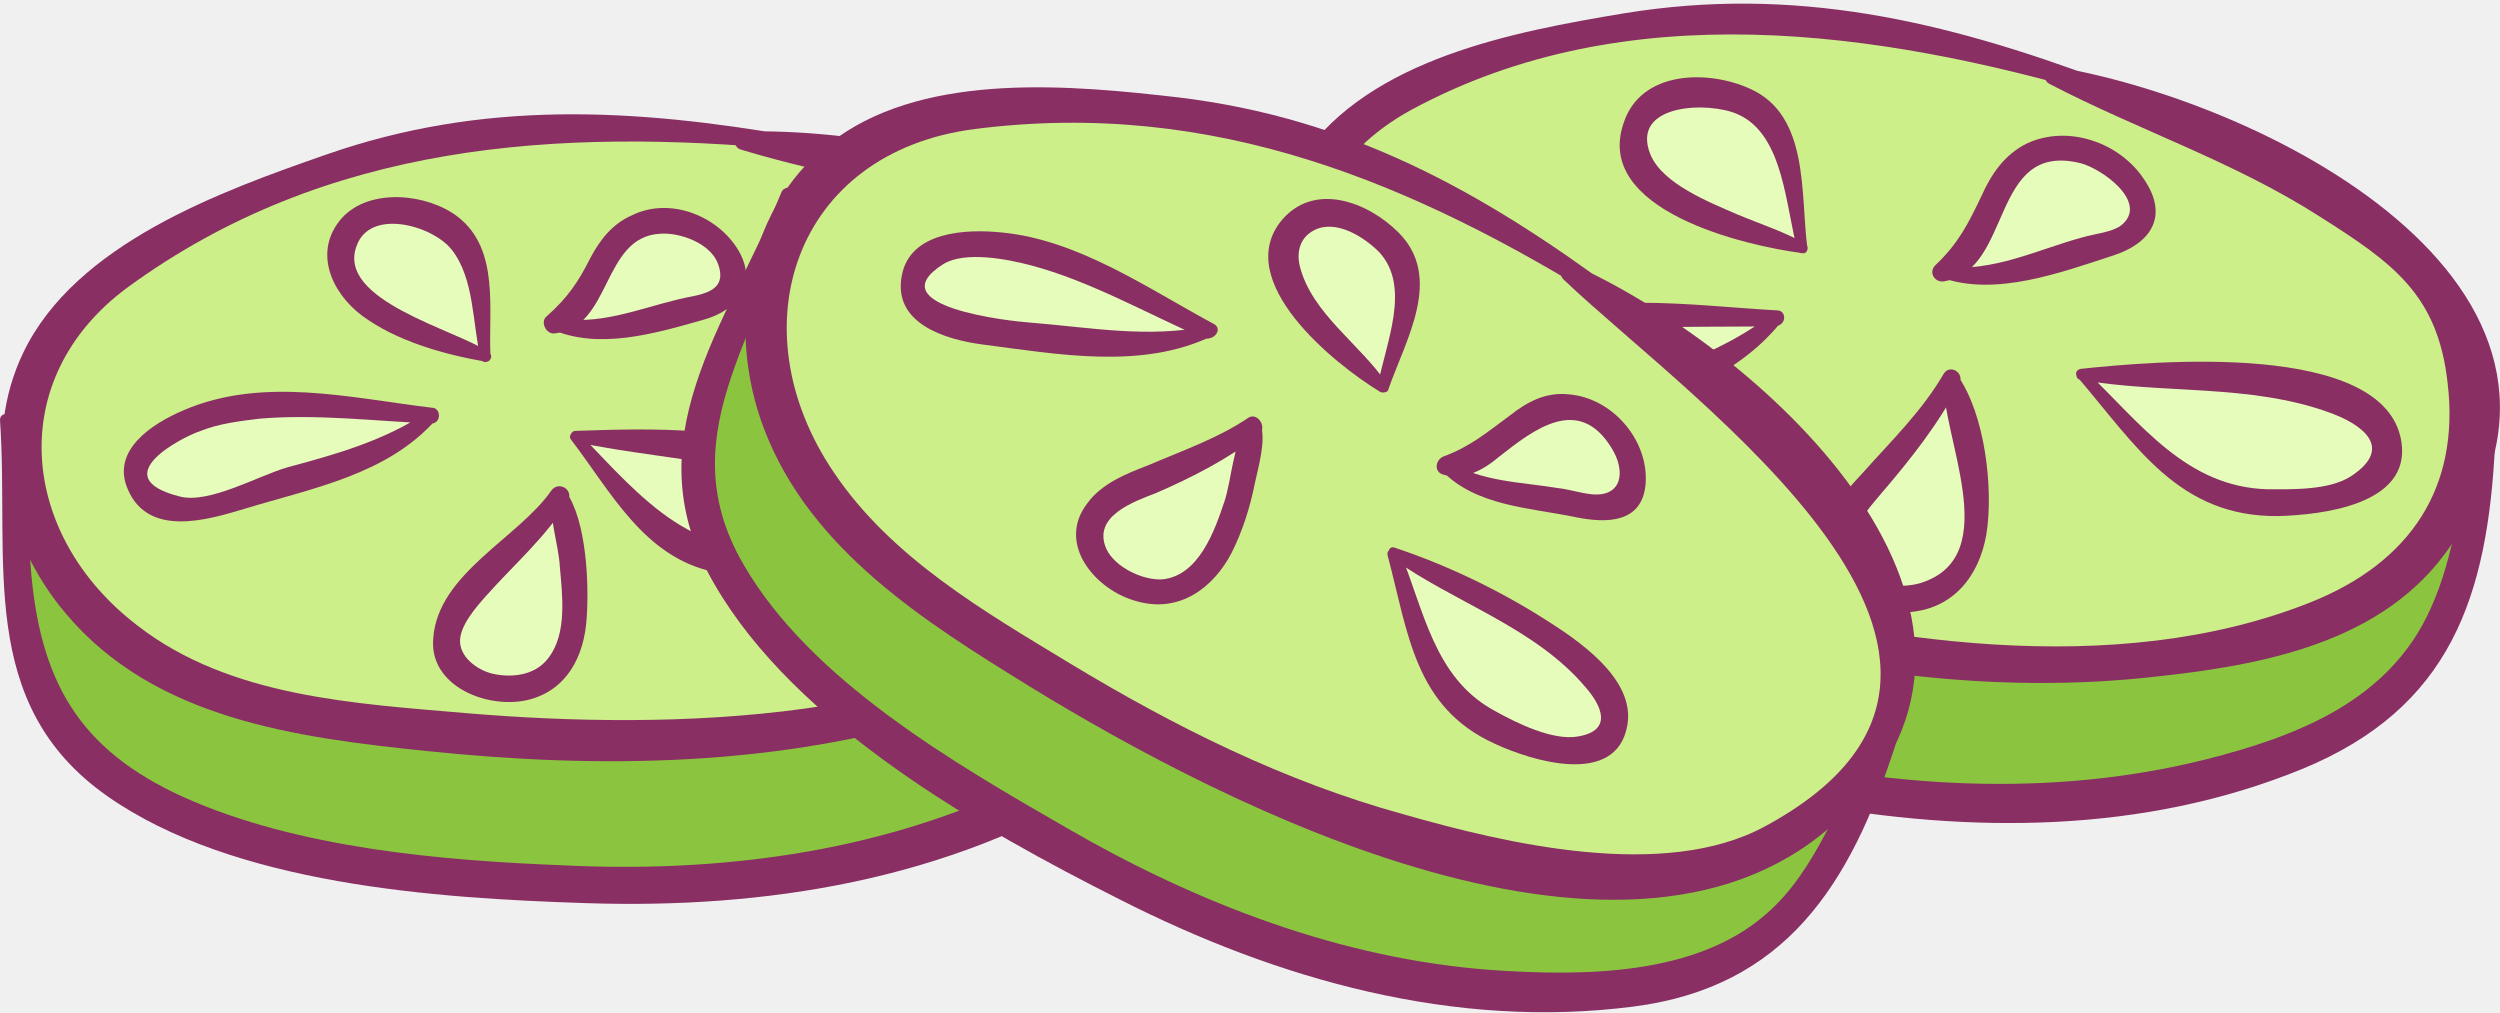
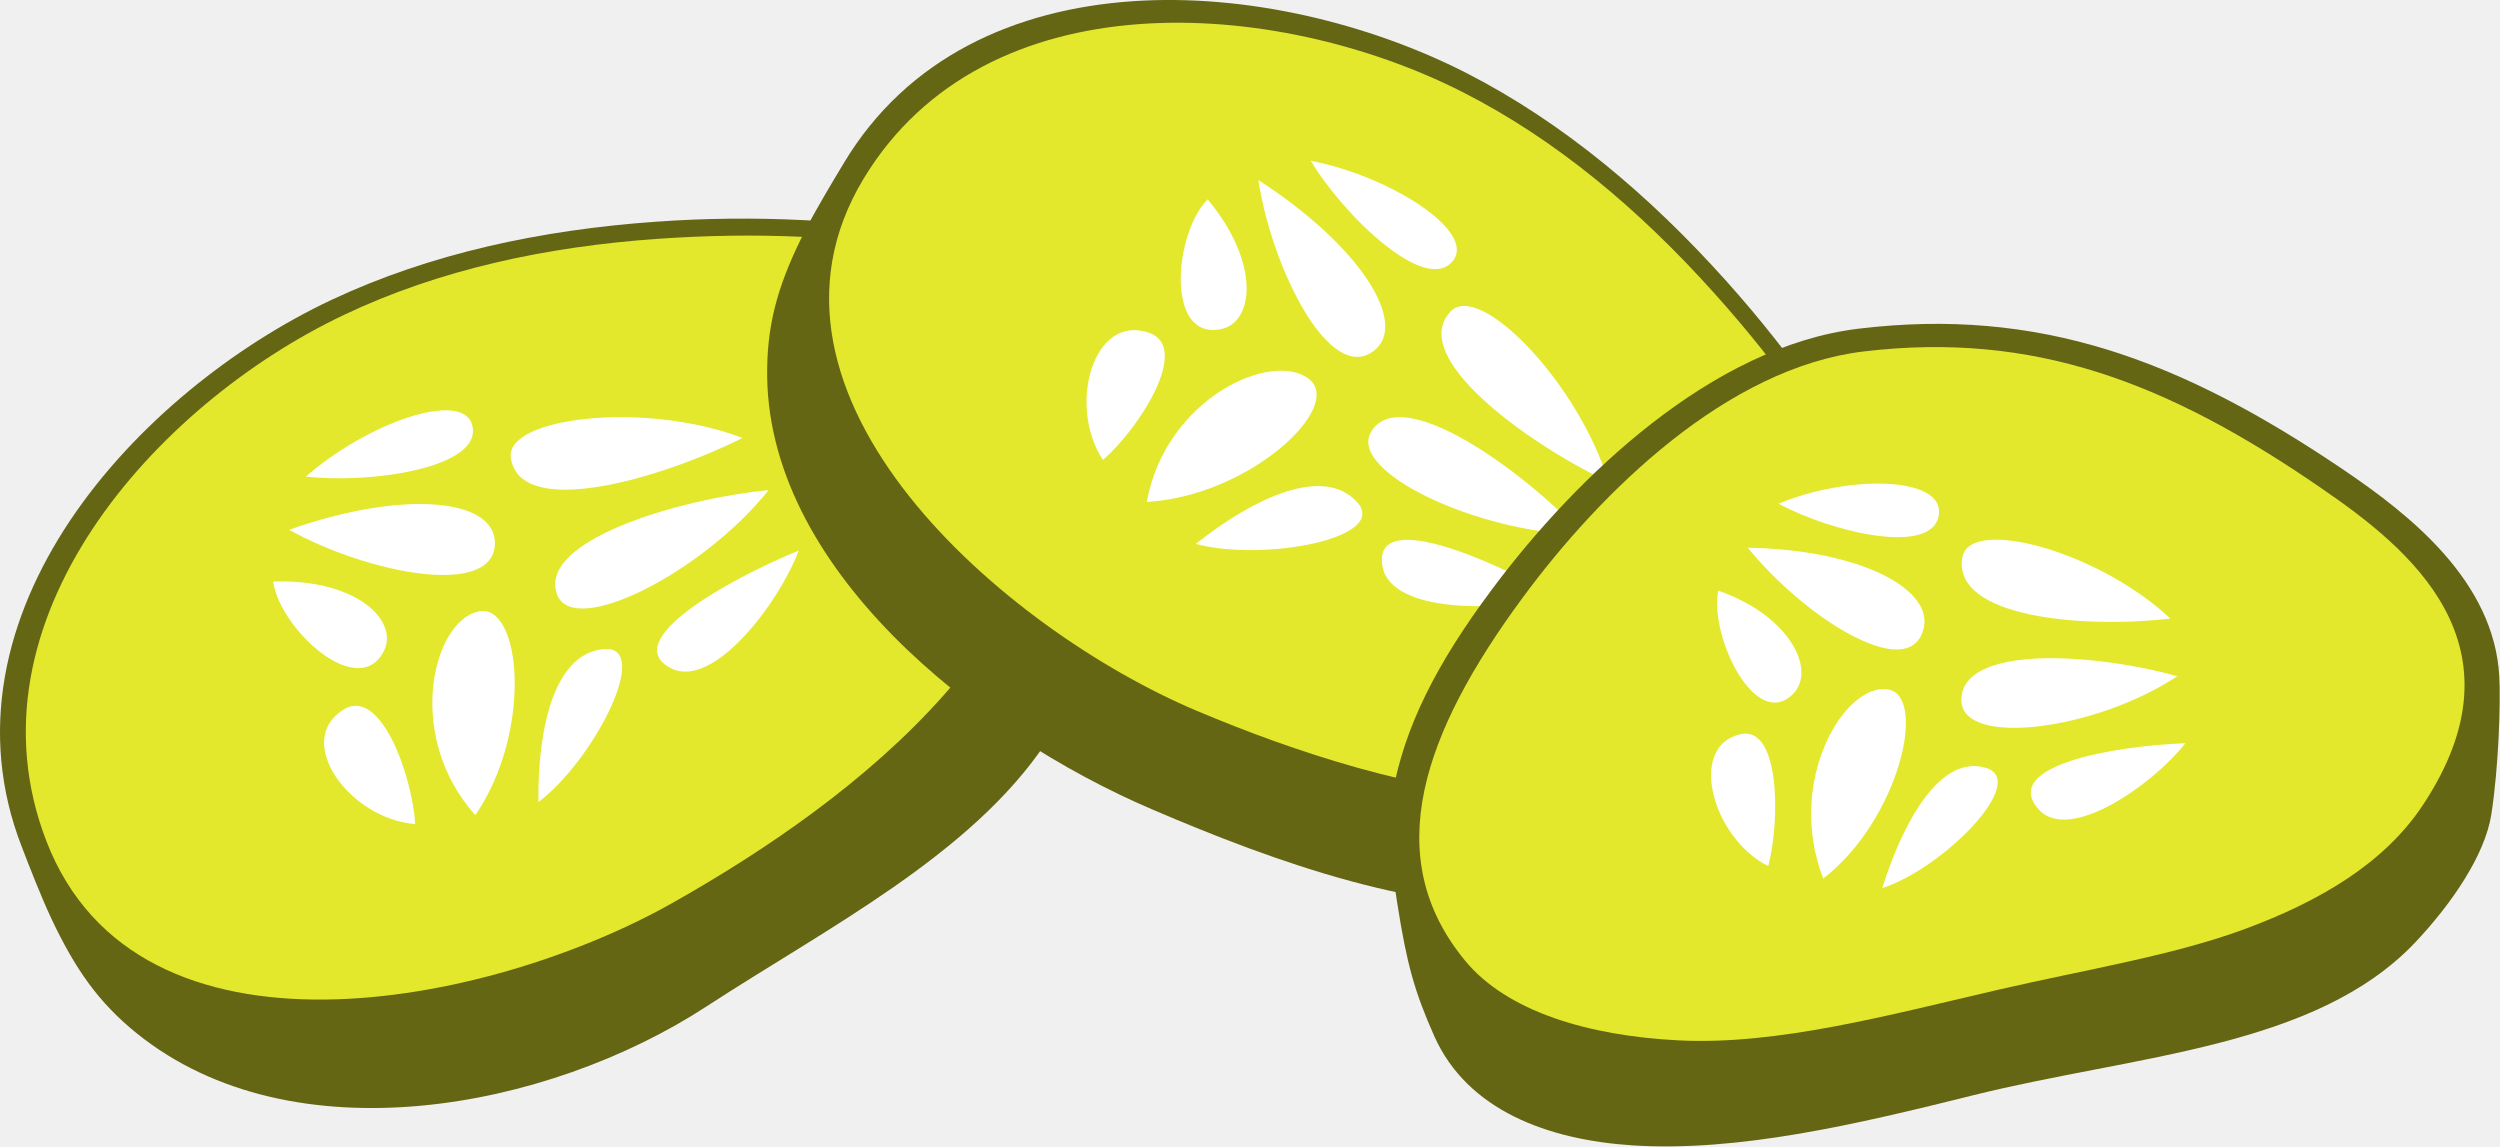
- <svg xmlns="http://www.w3.org/2000/svg" version="1.1" id="Layer_1" x="0px" y="0px" viewBox="0 0 205.4 83.2" style="enable-background:new 0 0 205.4 83.2;" xml:space="preserve">
+ <svg xmlns="http://www.w3.org/2000/svg" version="1.1" id="_x2018_ëîé_x5F_1" x="0px" y="0px" viewBox="0 0 1418.5 650.4" style="enable-background:new 0 0 1418.5 650.4;" xml:space="preserve">
  <style type="text/css">
- 	.st0{fill:#97DD24;}
- 	.st1{fill:#E05C46;}
- 	.st2{fill:#FAB239;}
- 	.st3{fill:#8BC53F;}
- 	.st4{fill:#CCEF89;}
- 	.st5{fill:#FECF83;}
- 	.st6{fill:#FE6600;}
- 	.st7{fill:#892F64;}
- 	.st8{fill:#FFFFFF;}
- 	.st9{fill:#E04B2C;}
- 	.st10{fill:#6E2F8C;}
- 	.st11{fill:#FDC400;}
- 	.st12{fill:#E5FCBB;}
- 	.st13{fill:#FFEFDC;}
- 	.st14{fill:#F48371;}
- 	.st15{fill:#FF9300;}
- 	.st16{fill:#FFAD4A;}
- 	.st17{fill:#F7D5EE;}
- 	.st18{fill:#AF6D9B;}
- 	.st19{fill:#E2AA59;}
+ 	.st0{fill-rule:evenodd;clip-rule:evenodd;fill:#DB8B2A;}
+ 	.st1{fill-rule:evenodd;clip-rule:evenodd;fill:#E3E82D;}
+ 	.st2{fill-rule:evenodd;clip-rule:evenodd;fill:#F3C6EF;}
+ 	.st3{fill-rule:evenodd;clip-rule:evenodd;fill:#FDE7FC;}
+ 	.st4{fill-rule:evenodd;clip-rule:evenodd;fill:#A55669;}
+ 	.st5{fill-rule:evenodd;clip-rule:evenodd;fill:#8E3A4F;}
+ 	.st6{fill-rule:evenodd;clip-rule:evenodd;fill:#57271B;}
+ 	.st7{fill-rule:evenodd;clip-rule:evenodd;fill:#7F3C22;}
+ 	.st8{fill-rule:evenodd;clip-rule:evenodd;fill:#FFD140;}
+ 	.st9{fill-rule:evenodd;clip-rule:evenodd;fill:#DB150C;}
+ 	.st10{fill-rule:evenodd;clip-rule:evenodd;fill:#EF442A;}
+ 	.st11{fill-rule:evenodd;clip-rule:evenodd;fill:#B02018;}
+ 	.st12{fill-rule:evenodd;clip-rule:evenodd;fill:#646614;}
+ 	.st13{fill-rule:evenodd;clip-rule:evenodd;fill:#FFFFFF;}
+ 	.st14{fill:#FFFFFF;}
</style>
  <g>
-     <g>
-       <g>
-         <g>
-           <g>
-             <path class="st3" d="M104.9,17.4c0.7,9.2-5.1,18.3,0.3,27c4.6,7.6,13.4,11,21.4,14c19.7,7.2,41.5,11.3,61.7,3.4       c4.5-1.8,9.2-4,11.6-8.5c2.8-5.1,3.4-11.3,4.1-17L104.9,17.4z" />
-           </g>
-         </g>
-         <g>
-           <g>
-             <g>
-               <path class="st7" d="M104.5,17.4c-1.6,13.3-6.5,24.7,5.6,34.3c10.2,8.1,25.7,11.9,38.1,14.3c13.7,2.5,27.9,2.5,40.9-2.8        c12.2-5,15.3-14.1,15.9-26.8c0-1.1-1.7-1.4-1.9-0.3c-1,4.7-1.4,9.5-3.4,13.9c-3.4,7.6-11,10.5-18.5,12.4        c-12.8,3.2-26.2,2.3-39-0.8c-10-2.5-21.9-5.5-30.1-12.1c-11.2-9-5-20.4-6.6-32.2C105.3,16.7,104.5,17,104.5,17.4L104.5,17.4z" />
-             </g>
-           </g>
-         </g>
-       </g>
-       <g>
-         <g>
-           <g>
-             <path class="st4" d="M172.7,7.2c-8.1-2.7-16.4-5.4-25-5.8C138.4,1,129,3,120.3,5.8c-6,1.9-11.7,5.2-13.9,11.4       c-2.6,7.3,0.1,15.3,5.3,20.7c5.4,5.6,13.1,8.2,20.4,10.4c8.3,2.5,16.7,4.6,25.3,5.6c9,1,18.2,0.7,27.1-1.3       c3.7-0.9,7.8-1.9,11.1-4.1c3-2.1,4.9-5.2,6.5-8.5c1.9-3.9,2.9-8.1,1.2-12.3c-1.7-4.1-5.3-7-8.8-9.4       c-7.8-5.4-16.6-9.2-25.6-12.1L172.7,7.2z" />
-           </g>
-         </g>
-         <g>
-           <g>
-             <g>
-               <path class="st7" d="M172.8,6.6c-13.1-4.9-25.4-7.8-39.4-5.5c-9,1.5-20.8,3.7-26.4,11.8c-5,7.2-3.6,16.8,1.5,23.7        c6.2,8.5,17,11.7,26.7,14.4c13.3,3.8,27,6.1,40.9,4.7c8.8-0.9,19-2.5,24.7-10.1C216.9,24.1,186.9,8.6,169,5.5        c-0.8-0.1-1.4,1-0.6,1.4c7.3,3.8,15.2,6.4,22.2,10.9c6,3.8,9.7,6.4,10.5,13.7c1,8.5-3,14.7-11.3,18        c-16.1,6.4-35.9,3.2-51.9-1.2c-7.1-2-14.7-3.9-20.9-8.1C105.7,32.6,102.7,16.2,116,9c17.6-9.5,38.3-6.5,56.5-1.2        C173.3,8,173.5,6.9,172.8,6.6L172.8,6.6z" />
-             </g>
-           </g>
-         </g>
-       </g>
-       <g>
-         <g>
-           <g>
-             <path class="st12" d="M146,26.1c-5.8-0.1-11.8-0.5-17.6,0.3c-2.9,0.4-11.9,3.7-8.4,8.3c2.3,3,8.6-0.1,11.3-1.1       C136.4,31.6,142.2,30.3,146,26.1L146,26.1z" />
-           </g>
-         </g>
-         <g>
-           <g>
-             <g>
-               <path class="st7" d="M146,25.5c-7.2-0.4-15.2-1.7-22.1,1.3c-2.9,1.2-6.9,3.8-5.4,7.5c1.8,4.5,7.5,2.6,10.8,1.3        c6.1-2.3,12.8-3.9,17-9.1c0.4-0.5-0.2-1-0.7-0.7c-4,3.1-8.6,4.5-13.3,6.2c-1.4,0.5-2.8,1.1-4.2,1.7c-2.8,1.1-3.1,1.6-5.2-0.9        c-2.2-1.3-2.3-2.3-0.2-3.1c0.8-0.5,1.7-0.9,2.6-1.3c1.6-0.6,3.2-0.9,5-1.1c5.2-0.6,10.4-0.4,15.6-0.5        C146.8,26.7,146.8,25.5,146,25.5L146,25.5z" />
-             </g>
-           </g>
-         </g>
-       </g>
-       <g>
-         <g>
-           <g>
-             <path class="st12" d="M160.3,31.1c-1.4,2.7-3.4,5-5.4,7.3c-1.5,1.8-4.2,4.1-4.3,6.7c-0.1,4,5.8,5,8.6,3.4       C164.6,45.5,161.5,35.6,160.3,31.1L160.3,31.1z" />
-           </g>
-         </g>
-         <g>
-           <g>
-             <g>
-               <path class="st7" d="M159.7,30.7c-1.8,3.1-4.3,5.5-6.7,8.2c-1.5,1.6-3.2,3.5-3.4,5.8c-0.4,3.9,3.7,5.8,7.1,5.6        c3.7-0.2,5.9-2.9,6.5-6.4c0.6-3.7-0.1-9.9-2.4-13.1c-0.3-0.5-1.1-0.3-1.1,0.3c-0.3,4.6,5.1,14.6-1.9,16.8        c-1.3,0.4-3.5,0.3-4.6-0.5c-2.8-2.1-0.2-5,1.4-6.9c2.4-2.8,4.7-5.7,6.4-9C161.4,30.6,160.2,29.9,159.7,30.7L159.7,30.7z" />
-             </g>
-           </g>
-         </g>
-       </g>
-       <g>
-         <g>
-           <g>
-             <path class="st12" d="M171,30.7c3.9,3.9,6.8,9.2,12.6,10.3c2.8,0.5,12.2,0.5,12.6-3.8C196.7,30.1,174.4,30.9,171,30.7L171,30.7       z" />
-           </g>
-         </g>
-         <g>
-           <g>
-             <g>
-               <path class="st7" d="M170.7,31c4.8,5.6,8.3,11.5,16.5,11.4c3.5-0.1,10.9-0.9,10.1-6.1c-1.3-8.4-20.6-6.6-26.3-6        c-0.4,0-0.6,0.8-0.1,0.9c6.7,1.2,13.9,0.3,20.5,2.7c2.5,0.9,5.4,2.8,1.8,5.2c-1.8,1.2-4.9,1.1-6.9,1.1        c-6.7-0.2-10.4-5.4-14.9-9.7C170.9,30,170.3,30.6,170.7,31L170.7,31z" />
-             </g>
-           </g>
-         </g>
-       </g>
-       <g>
-         <g>
-           <g>
-             <path class="st12" d="M148,20.4c-1-4.2-0.7-9.6-4-11.7c-1.6-1-7.5-2.6-9.4,1.3C131.5,16.3,145.9,19.6,148,20.4L148,20.4z" />
-           </g>
-         </g>
-         <g>
-           <g>
-             <g>
-               <path class="st7" d="M148.5,20.4c-0.6-4.4,0.2-10.9-4.7-13.1c-3.5-1.6-9-1.5-10.4,2.8c-2.5,7.2,10,10.1,14.7,10.7        c0.4,0.1,0.6-0.6,0.2-0.8c-1.8-1-3.7-1.6-5.6-2.4c-2.3-1-6.1-2.5-7.1-4.9c-1.7-4.2,4.8-4.4,7.2-3.3c3.8,1.7,3.9,7.7,4.9,11.2        C147.7,20.9,148.5,20.9,148.5,20.4L148.5,20.4z" />
-             </g>
-           </g>
-         </g>
-       </g>
-       <g>
-         <g>
-           <g>
-             <path class="st12" d="M159.6,22.3c3.5,1.1,7.4-0.8,10.8-1.6c3-0.7,7.7-1.3,4.9-5.4c-2-2.9-6.1-4.1-9.1-2.1       C163,15.3,163.3,20.8,159.6,22.3L159.6,22.3z" />
-           </g>
-         </g>
-         <g>
-           <g>
-             <g>
-               <path class="st7" d="M159.5,22.8c4.4,1.6,9.8-0.4,14.1-1.8c3.1-1,4.6-3.2,2.6-6.2c-2-3.1-6.3-4.6-9.7-3        c-1.8,0.9-2.9,2.5-3.7,4.3c-1.1,2.3-1.9,3.9-3.8,5.7c-0.6,0.6,0,1.5,0.8,1.3c5.6-1,3.7-11.5,11.1-9.7c1.7,0.4,5.7,3.2,3.4,5.1        c-0.8,0.6-2.2,0.7-3.2,1c-3.7,1-7.4,2.9-11.4,2.4C159.2,21.8,158.9,22.6,159.5,22.8L159.5,22.8z" />
-             </g>
-           </g>
-         </g>
-       </g>
-     </g>
-     <g>
-       <g>
-         <g>
-           <g>
-             <path class="st3" d="M0.5,34.5c2.4,8.8-1.7,18.2,4.8,25.8c6.3,7.5,17.1,9.2,26.2,10.7c19.7,3.2,41,2.7,58.4-8       c4.4-2.7,9-5.8,10.5-11c1.6-5.4,1.2-11.8,0.9-17.4L0.5,34.5z" />
-           </g>
-         </g>
-         <g>
-           <g>
-             <g>
-               <path class="st7" d="M0,34.5c0.8,11.6-2,23.3,8.8,30.9c10.4,7.3,27,8.4,39.3,8.8c14.8,0.5,29.8-1.9,42.6-9.8        c11.6-7.2,13.3-16.4,11.6-29.8c-0.2-1.2-1.9-1.3-2,0c-0.1,7.1,0.5,14.8-3.7,20.9c-2.9,4.2-8.8,7.2-13.5,9.3        c-11.4,5.3-24.2,6.9-36.7,6.3c-10.2-0.4-21.9-1.4-31.3-5.6C6.5,61.6,3.2,56,2.5,46.3c-0.3-4.3-0.2-7.9-1.6-12        C0.8,33.9,0,33.9,0,34.5L0,34.5z" />
-             </g>
-           </g>
-         </g>
-       </g>
-       <g>
-         <g>
-           <g>
-             <path class="st4" d="M65.1,11.8c-9.2-1.3-18.5-2.4-27.7-0.7c-8.2,1.5-15.9,4.9-23.3,8.7C6.8,23.5,1.4,28.6,1.6,37.3       c0.2,7.2,4.8,13.4,10.8,17c7,4.3,16,5,24,5.8c7.8,0.8,15.6,1,23.4,0.3c7.7-0.7,15.2-2.3,22.4-5.1c3.6-1.4,7.1-3,10.3-5.1       c3.8-2.5,5.6-5.6,6.9-9.9c1.3-4.1,2.2-8.4,0.3-12.4c-1.9-4-5.7-6.6-9.5-8.4c-9.1-4.3-19.3-6.7-29.2-7.9L65.1,11.8z" />
-           </g>
-         </g>
-         <g>
-           <g>
-             <g>
-               <path class="st7" d="M65.3,11.2c-13.3-2.3-25.6-3-38.5,1.5c-8.6,3-20.6,7.3-24.9,16.3c-3.4,7.1-1.5,15.5,3.5,21.4        c7.3,8.7,19,10.2,29.6,11.3c14.4,1.5,29.1,1.3,43.1-3.1c8.7-2.7,18.3-6.3,22.2-15.2c10.5-23.7-21.1-33-39.2-32.6        c-0.9,0-1,1.3-0.2,1.5c7.6,2.3,15.4,3.3,22.8,6.1c8.5,3.2,16.3,6.7,15.1,18.3c-0.5,4.6-3.4,9.2-7,12        c-14.1,10.8-36.7,11.3-53.4,9.9c-9.2-0.8-19.5-1.3-27.1-7.2c-9.7-7.4-11-20.3-0.8-27.8c16.3-11.9,35.3-13.1,54.6-11.3        C65.8,12.5,65.9,11.4,65.3,11.2L65.3,11.2z" />
-             </g>
-           </g>
-         </g>
-       </g>
-       <g>
-         <g>
-           <g>
-             <path class="st12" d="M35.5,34.1c-5.9-0.4-11.9-1.7-17.7-0.3c-2.5,0.6-8.9,3.2-5.7,6.8c2.2,2.5,6.7,0.4,9.2-0.4       C26.1,38.6,31.6,37.8,35.5,34.1L35.5,34.1z" />
-           </g>
-         </g>
-         <g>
-           <g>
-             <g>
-               <path class="st7" d="M35.5,33.5c-6.7-0.8-13.9-2.6-20.4,0.2c-2.6,1.1-6,3.3-4.6,6.5c1.7,4,6.6,2.5,9.6,1.6        c5.6-1.7,11.7-2.8,15.7-7.3c0.3-0.4-0.1-1-0.6-0.7c-3.6,2.4-7.5,3.5-11.6,4.6c-2.4,0.7-6.4,3-8.8,2.4c-6.4-1.6,0.4-5,1.7-5.4        c1.5-0.6,3.2-0.8,4.8-1c4.7-0.4,9.5,0.2,14.2,0.4C36.3,34.7,36.2,33.5,35.5,33.5L35.5,33.5z" />
-             </g>
-           </g>
-         </g>
-       </g>
-       <g>
-         <g>
-           <g>
-             <path class="st12" d="M46,40.6c-2.3,3.9-7.1,6.4-8.9,10.5c-1.6,3.5,1.9,5.6,5.1,5.4C49.6,56,46.9,45.2,46,40.6L46,40.6z" />
-           </g>
-         </g>
-         <g>
-           <g>
-             <g>
-               <path class="st7" d="M45.3,40.3c-2.7,3.9-9.3,6.8-9.7,12.1c-0.4,4,4.5,5.9,7.8,5.1c3.2-0.8,4.6-3.6,4.8-6.7        c0.2-2.8,0-8-1.7-10.4c-0.3-0.4-1-0.4-1.1,0.1c-0.4,1.8,0.5,4.2,0.6,6.1c0.2,2.3,0.6,5.4-0.9,7.4c-1,1.4-2.8,1.7-4.4,1.4        c-1.2-0.2-2.8-1.2-2.9-2.6c-0.1-1.3,1.3-2.9,2.1-3.8c2.3-2.6,5-4.9,6.8-7.9C47.1,40.2,45.9,39.5,45.3,40.3L45.3,40.3z" />
-             </g>
-           </g>
-         </g>
-       </g>
-       <g>
-         <g>
-           <g>
-             <path class="st12" d="M47.3,35.9c3.9,4.4,6.5,9.6,13,10.2c2.6,0.2,11.3-0.1,8.7-4.9c-1.7-3.2-7.6-3.8-10.7-4.2       C54.7,36.4,51,36.2,47.3,35.9L47.3,35.9z" />
-           </g>
-         </g>
-         <g>
-           <g>
-             <g>
-               <path class="st7" d="M46.9,36.1c3.3,4.3,6,9.7,11.8,10.9c3.1,0.7,8.1,0.6,10.6-1.6c2.8-2.4,0.5-5.9-2.1-7.4        c-5.6-3.1-13.8-2.8-19.9-2.6c-0.5,0-0.6,0.8-0.1,0.9c4.3,0.9,8.7,1.3,13.1,2.1c1.6,0.3,3.2,0.5,4.6,1.1c3,1.2,4.3,4.2,0.6,5.1        c-8.2,2-12.8-3.7-17.9-9C47.3,35.2,46.6,35.7,46.9,36.1L46.9,36.1z" />
-             </g>
-           </g>
-         </g>
-       </g>
-       <g>
-         <g>
-           <g>
-             <path class="st12" d="M39.9,29.3c-0.6-3.6,0.2-9-3.6-11c-2.6-1.4-7.4-1.7-8.2,2C26.9,25.6,36.5,27.9,39.9,29.3L39.9,29.3z" />
-           </g>
-         </g>
-         <g>
-           <g>
-             <g>
-               <path class="st7" d="M40.3,29.3c-0.2-3.8,0.8-8.8-2.7-11.5c-2.5-1.9-7.2-2.4-9.5,0.1c-2.4,2.7-0.9,6.1,1.6,8        c2.8,2.1,6.7,3.2,10.1,3.8c0.5,0.1,0.8-0.5,0.3-0.8c-2.6-1.8-12.5-4.2-10.8-8.7c1.1-3.1,6.2-1.7,7.8,0.3        c1.9,2.4,1.7,6.1,2.4,9C39.6,29.9,40.4,29.8,40.3,29.3L40.3,29.3z" />
-             </g>
-           </g>
-         </g>
-       </g>
-       <g>
-         <g>
-           <g>
-             <path class="st12" d="M45.4,26.6c3.5,1.4,7.8-0.5,11.3-1.1c2.9-0.6,5-2,2.6-5c-2.1-2.6-6.1-3.3-8.5-0.8       C48.7,21.8,48.4,25.6,45.4,26.6L45.4,26.6z" />
-           </g>
-         </g>
-         <g>
-           <g>
-             <g>
-               <path class="st7" d="M45.2,27c3.9,1.8,8.6,0.4,12.5-0.7c3-0.8,4.7-3.1,2.8-6c-1.8-2.7-5.6-4.1-8.6-2.6c-1.6,0.7-2.6,2-3.4,3.5        c-1,2-1.9,3.3-3.6,4.8c-0.5,0.4-0.1,1.4,0.6,1.4c4.8-0.4,3.9-8,8.8-8.2c1.6-0.1,4.1,0.8,4.7,2.5c0.9,2.5-1.8,2.5-3.3,2.9        c-3.3,0.8-6.6,2.2-10.1,1.5C45,26.1,44.6,26.8,45.2,27L45.2,27z" />
-             </g>
-           </g>
-         </g>
-       </g>
-     </g>
-     <g>
-       <g>
-         <g>
-           <g>
-             <path class="st3" d="M64.7,15.9C62.9,25,54.8,32.1,57.6,42c2.4,8.5,9.9,14.3,16.8,19.2c17,12.3,36.8,22.2,58.4,20.1       c4.8-0.5,9.9-1.4,13.5-5c4-4.2,6.3-9.9,8.6-15.2L64.7,15.9z" />
-           </g>
-         </g>
-         <g>
-           <g>
-             <g>
-               <path class="st7" d="M64.2,15.8c-4.5,11-12.4,20.4-5.5,32.2C65.4,59.6,80.5,68.1,92,73.9c13,6.6,27.5,10.7,42.2,8.8        c12.5-1.6,17.8-10,21.5-21.4c0.3-1.1-1.3-1.7-1.8-0.8c-2.6,4.8-4.6,11-8.8,14.6c-5.8,5.1-15.1,5.1-22.5,4.6        c-12.4-0.9-24.3-5.5-35-11.7c-9.2-5.3-21-12.1-26.5-21.6c-6.6-11.3,2.6-19.8,4-30.7C65.2,15.3,64.4,15.3,64.2,15.8L64.2,15.8z        " />
-             </g>
-           </g>
-         </g>
-       </g>
-       <g>
-         <g>
-           <g>
-             <path class="st4" d="M132.6,24.5c-7.1-4.8-14.3-9.7-22.5-12.4c-8.8-2.9-18.4-3.5-27.5-3.3c-6.3,0.2-12.7,1.9-16.5,7.2       c-4.5,6.3-4.1,14.7-0.5,21.3c3.7,6.9,10.4,11.5,16.8,15.6c7.3,4.7,14.8,9,22.9,12.3c8.4,3.4,17.3,5.6,26.4,6.1       c3.8,0.2,8.1,0.3,11.7-0.9c3.5-1.2,6.2-3.7,8.6-6.4c2.9-3.3,5-7,4.5-11.5c-0.6-4.4-3.2-8.1-5.9-11.5       c-6.1-7.3-13.5-13.4-21.3-18.6L132.6,24.5z" />
-           </g>
-         </g>
-         <g>
-           <g>
-             <g>
-               <path class="st7" d="M132.9,24c-11.2-8.3-22-14.3-36.1-16c-8.7-1-20.4-2.1-28,3.3c-7.6,5.4-9.2,15.7-6,24        c3.8,9.9,13.2,15.8,21.8,21.1c16.1,9.9,49.6,27.1,66.6,10.8c17.4-16.6-5.9-38.1-21.8-45.4c-0.7-0.3-1.6,0.6-0.9,1.2        C139,33,170,54.4,145,67.9c-8.3,4.5-21.3,1.4-29.7-1c-9.8-2.7-18.8-7.2-27.4-12.4c-7.1-4.3-14.7-8.7-19.4-15.7        C60.5,27,65.2,12.5,80.1,10.6c19.6-2.5,36,4.4,52.2,14.5C133,25.5,133.5,24.5,132.9,24L132.9,24z" />
-             </g>
-           </g>
-         </g>
-       </g>
-       <g>
-         <g>
-           <g>
-             <path class="st12" d="M99.4,27.1c-4.7-2.3-9.3-5-14.3-6.5c-2.5-0.8-11-1.6-9.9,3.4c0.7,3.3,7,3.2,9.5,3.4       C89.6,27.9,94.7,29,99.4,27.1L99.4,27.1z" />
-           </g>
-         </g>
-         <g>
-           <g>
-             <g>
-               <path class="st7" d="M99.7,26.6c-5.4-2.9-11.1-6.9-17.4-7.5c-2.9-0.3-7.5-0.1-8.2,3.5c-0.8,4,3.6,5.3,6.6,5.7        c6.2,0.8,13.1,2.1,18.9-0.7c0.5-0.2,0.1-0.9-0.4-0.8c-4.9,1-9.6,0.1-14.6-0.3c-1.5-0.1-12.6-1.3-7.1-4.8        c1.8-1.1,5.3-0.4,7.2,0.1c4.9,1.3,9.6,4,14.2,6C99.8,28,100.5,27,99.7,26.6L99.7,26.6z" />
-             </g>
-           </g>
-         </g>
-       </g>
-       <g>
-         <g>
-           <g>
-             <path class="st12" d="M102.9,35c-2.1,1.7-4.7,2.7-7.1,3.8c-1.9,0.8-5,1.7-6,3.7c-1.6,3.2,2.8,6.2,5.6,6       C100.9,48.2,102.2,39,102.9,35L102.9,35z" />
-           </g>
-         </g>
-         <g>
-           <g>
-             <g>
-               <path class="st7" d="M102.6,34.3c-2.5,1.7-5.4,2.7-8.2,3.9c-1.8,0.7-3.9,1.5-5.1,3.2c-2.5,3.3,0.7,7.1,4.1,8        c3.5,1,6.3-1.1,7.8-4c0.9-1.8,1.5-3.7,1.9-5.7c0.3-1.4,0.9-3.4,0.5-4.8c-0.2-0.5-0.8-0.5-1.1-0.1c-1.2,1.6-1.3,4.6-1.9,6.4        c-0.8,2.4-2.1,6.1-5.1,6.4c-1.6,0.1-3.9-1-4.6-2.5c-1.2-2.7,2.3-3.9,4.1-4.6c3-1.3,5.9-2.8,8.5-4.8        C104.1,35,103.3,33.9,102.6,34.3L102.6,34.3z" />
-             </g>
-           </g>
-         </g>
-       </g>
-       <g>
-         <g>
-           <g>
-             <path class="st12" d="M114.4,45.5c1.6,4.6,1.9,10,6.2,13.1c2.1,1.5,9.7,5.1,11.6,1.8C135.4,54.9,117.2,46.9,114.4,45.5       L114.4,45.5z" />
-           </g>
-         </g>
-         <g>
-           <g>
-             <g>
-               <path class="st7" d="M114,45.6c1.7,6.4,2.2,12.5,8.8,15.5c3,1.4,10,3.6,10.9-1.5c0.7-3.9-4.2-7.1-6.9-8.8        c-3.8-2.4-8-4.4-12.2-5.8c-0.5-0.2-0.7,0.5-0.3,0.8c5.1,3.7,11.8,5.7,16,10.7c1.3,1.5,2.2,3.5-0.6,4c-2.1,0.4-5.1-1.1-6.9-2.1        c-5-2.7-5.8-8.3-7.8-13.1C114.6,44.9,113.9,45.1,114,45.6L114,45.6z" />
-             </g>
-           </g>
-         </g>
-       </g>
-       <g>
-         <g>
-           <g>
-             <path class="st12" d="M113.7,31.8c0.9-3.8,3.1-8,1.3-10.9c-0.9-1.4-5.1-5-8.1-2.6C102,22.2,112.3,30.4,113.7,31.8L113.7,31.8z" />
-           </g>
-         </g>
-         <g>
-           <g>
-             <g>
-               <path class="st7" d="M114.1,31.9c1.4-4,4.5-9.1,0.8-12.8c-2.5-2.5-6.9-4.2-9.6-1c-4.1,5,4.3,11.8,8.1,14.1        c0.4,0.2,0.8-0.2,0.6-0.6c-2.2-3.3-6.2-5.8-7.2-9.7c-0.3-1.2,0-2.4,1.2-3c1.8-0.9,4.1,0.6,5.3,1.8c2.7,2.9,0.5,7.6-0.1,11        C113.2,32.2,114,32.5,114.1,31.9L114.1,31.9z" />
-             </g>
-           </g>
-         </g>
-       </g>
-       <g>
-         <g>
-           <g>
-             <path class="st12" d="M118.7,38.3c2.4,2.3,6.3,2.2,9.3,2.8c2.7,0.6,6.7,1.9,6-2.5c-0.5-3.1-3.3-5.7-6.5-5.2       C124.2,34,122.3,38.5,118.7,38.3L118.7,38.3z" />
-           </g>
-         </g>
-         <g>
-           <g>
-             <g>
-               <path class="st7" d="M118.4,38.6c2.8,3,7.3,3.1,11.1,3.9c2.5,0.5,5.4,0.5,5.7-2.7c0.3-3.6-2.7-7.1-6.3-7.4        c-1.9-0.2-3.4,0.6-4.8,1.7c-1.9,1.4-3.3,2.6-5.5,3.4c-0.7,0.3-0.8,1.3,0,1.5c1.7,0.5,3.3-0.4,4.6-1.5c2.8-2.2,6.5-5.1,9.2-0.7        c1.2,1.9,0.9,4.1-1.7,3.8c-0.9-0.1-1.8-0.4-2.7-0.5c-3-0.5-6.3-0.5-9-2.2C118.5,37.6,118.1,38.3,118.4,38.6L118.4,38.6z" />
-             </g>
-           </g>
-         </g>
-       </g>
-     </g>
+     <path class="st12" d="M29,520.9c-5.6-11.9-12.3-29.1-16.6-40.3C-13.1,415.2,3,350.2,40,295c36.3-54.1,92.7-98.8,148.2-124.9   c56-26.3,118.8-39.7,184-44.3c55.5-4,112.8-1.1,165.2,8.1c28.9,5.1,49.1,22.7,62.6,44.7c18.6,30.5,27.4,77,31.1,99.7   c4.3,26.6,2.9,42.6,0.1,58.7c-5.7,32.7-18.7,55.9-37.5,84.1c-42.6,64-124.3,105.3-192.9,150c-90.4,58.9-235,86.2-323.1,15.3   C56,568.9,42.7,550,29,520.9L29,520.9z" />
+     <path class="st1" d="M195.1,178.7C88.2,229.4-21.9,352.2,26.3,477.2c51.9,134.5,251.3,93.5,354.4,35.6   c106.7-60,233.6-158.8,220-293.6c-3.9-38.3-35.5-69.4-66.7-75.6c-50.7-10-106.7-11.9-160.6-8.1   C310.2,139.9,249.3,152.9,195.1,178.7L195.1,178.7z" />
+     <path class="st13" d="M305.5,455.1c15.9-12,32-34.3,40.8-53.2c8.8-19,10.2-34.7-3.5-33.6C314.6,370.4,305,412.9,305.5,455.1   L305.5,455.1z M269.7,462.5c-20-22.3-26.1-49.6-24-72.1c2.1-22.5,12.5-40.3,25.4-43.4C295.8,341.1,302.6,414.6,269.7,462.5   L269.7,462.5z M235.6,467.6c-0.8-13.5-5.7-33.1-13-47.6c-7.4-14.6-17.2-24.1-27.8-17.3C166.3,420.6,198.5,464.7,235.6,467.6   L235.6,467.6z M453.2,312.4c-20.8,8.5-46.4,21.5-63,34.1c-16.6,12.7-24.3,25.1-9.4,32.7C404.9,391.4,442.3,341.6,453.2,312.4   L453.2,312.4z M436.1,278.1c-25.7,2.5-58.5,9.7-83.5,20.1c-25,10.4-42.1,23.9-36.5,39.1C325.3,362.3,398.9,324.7,436.1,278.1   L436.1,278.1z M155,330c23.5-0.9,41.3,4.7,52.2,12.5c10.9,7.8,14.8,18,10.8,26.5C203.9,398.3,158.8,357.2,155,330L155,330z    M421.3,248.5c-23.6,11.8-55.1,23.3-81.3,27.6c-26.3,4.3-47.3,1.3-50.1-16C285.9,236.5,366.5,227.5,421.3,248.5L421.3,248.5z    M164.1,300.6c22.4,12.5,51.7,22.2,75.2,24.9c23.6,2.7,41.6-1.7,41.5-17.5C280.7,282.6,228.2,277.9,164.1,300.6L164.1,300.6z    M173.6,270.4c18.1,2.1,43.3,0.9,63.2-3.9c19.9-4.8,34.4-13.2,31.1-25.4C262.3,220.9,208,240.2,173.6,270.4L173.6,270.4z" />
+   </g>
+   <g>
+     <path class="st12" d="M457.1,130.3c6-11.7,15.5-27.5,21.7-37.8c36.1-60.2,97.4-87.2,163.7-91.8c65-4.5,134.8,12.8,189.5,40.7   c55.1,28.2,104.1,69.6,147.7,118.3c37.1,41.4,70,88.5,94.8,135.5c13.7,26,12.1,52.8,3,76.8c-12.7,33.4-46.6,73-62.3,89.8   c-18.4,19.7-28.6,26.6-40.7,33.8c-28.6,16.9-56.8,16-90.6,18.4c-76.7,5.5-160.3-24.8-230.3-54.8   c-99.2-42.4-220.4-137.4-218.3-250.5C435.7,181,442.5,158.9,457.1,130.3L457.1,130.3z" />
+     <path class="st1" d="M829.4,52C723.8-1.4,559.3-13.2,490,101.4C415.5,224.7,570,357.3,679,403.3c112.8,47.6,268.6,87.4,366.9-5.9   c27.9-26.5,33.2-70.5,18.9-99c-23.2-46.2-55.9-91.7-92-131.9C930.5,119.3,883,79.1,829.4,52L829.4,52z" />
+     <path class="st13" d="M678.5,308.6c19.2,5.2,46.7,4.3,67.1-0.3c20.4-4.7,33.7-13.2,24.4-23.4C751,263.9,711.5,282.4,678.5,308.6   L678.5,308.6z M650.7,284.8c5.3-29.5,23.2-51,42.3-63.2c19.1-12.1,39.5-14.8,49.9-6.4C762.6,231.1,708.7,281.5,650.7,284.8   L650.7,284.8z M625.8,261c10.2-8.9,22.7-24.7,29.7-39.5c7-14.7,8.5-28.3-3.3-32.6C620.5,177.5,605.4,229.9,625.8,261L625.8,261z    M881.7,338c-19.5-11.2-45.4-23.5-65.6-28.9c-20.2-5.4-34.7-3.9-31.6,12.6C789.6,348.2,852,347.3,881.7,338L881.7,338z    M898.3,303.4c-17.7-18.8-43.5-40.3-67-53.7c-23.5-13.4-44.7-18.7-53.2-4.9C764,267.4,838.8,302.6,898.3,303.4L898.3,303.4z    M685.2,113.1c15.1,18.1,21.6,35.5,22.1,48.9c0.5,13.4-5.2,22.8-14.3,24.7C661.2,193.5,666,132.7,685.2,113.1L685.2,113.1z    M912.7,273.6c-23.8-11.5-52.2-29.2-71.7-47.4c-19.5-18.1-30-36.6-18-49.4C839.3,159.2,895.8,217.4,912.7,273.6L912.7,273.6z    M714,102.2c3.9,25.4,14.1,54.4,26.4,74.7c12.3,20.3,26.8,31.8,39.2,22.1C799.6,183.4,771.2,139,714,102.2L714,102.2z M743.7,91.2   c9.4,15.6,25.8,34.8,41.8,47.5c16,12.8,31.5,19.1,39.1,9C837.2,131,788.6,99.9,743.7,91.2L743.7,91.2z" />
+   </g>
+   <g>
+     <path class="st12" d="M792.9,513.1c-3.5-22.4-6.3-43.3-2.7-63.3c6.8-37.1,24.3-72.5,56.5-115.6c47.8-64,124.8-137.7,207.8-147.7   c102.1-12.3,182.5,17.2,275.7,80.4c37.8,25.6,84.9,63.1,87.9,116.9c0.8,14.3-0.3,51.2-4.5,78.2c-3.6,23.3-22.8,51.1-43,72.5   c-56.8,60.2-159.1,64.1-250.8,86.9c-66.5,16.6-133.4,32.3-193.3,28.5c-48.2-3.1-93.9-19.9-112.7-62   C802.6,562.6,798.3,547.3,792.9,513.1L792.9,513.1z" />
+     <path class="st1" d="M1057.6,199.4c-77.6,9.2-149.1,79.3-193.7,139.8c-56.3,76.4-81.5,146.8-32.5,206   c23.6,28.6,69.5,42.5,120.9,45.1c56.2,2.9,120-14.5,181.4-28.7c49.8-11.5,98.6-19.3,139-34.1c44.7-16.4,80.5-38.3,101.9-70.5   c60.7-91.3-8.2-146.2-57.5-180C1229.3,216.5,1153.6,188,1057.6,199.4L1057.6,199.4z" />
+     <path class="st13" d="M1068,503.9c17.5-5.7,38.3-20.9,51.7-35.6c13.4-14.7,19.4-28.9,7.1-32.6C1101.6,428,1080.4,464.4,1068,503.9   L1068,503.9z M1034.5,498.5c-10.7-27.7-7.7-55.3,1-75.7c8.7-20.3,23.1-33.3,35.3-31.7C1094.1,394.1,1077.7,465.1,1034.5,498.5   L1034.5,498.5z M1003.3,491.4c3.4-12.8,5.1-32.8,3.1-49c-2-16.1-7.6-28.4-19-25.8C957.2,423.6,971.9,475.9,1003.3,491.4   L1003.3,491.4z M1240,421.7c-20.7,0.8-46.9,4-65.3,10.1c-18.3,6.1-28.8,15-18.1,27.3C1173.8,478.8,1221.6,445.2,1240,421.7   L1240,421.7z M1235.4,383.7c-23.1-6.5-53.9-11.1-78.8-10.1c-24.9,1.1-44,7.8-43.7,23.9C1113.4,424.1,1188.9,414.4,1235.4,383.7   L1235.4,383.7z M974.9,335.1c20.8,7.3,34.5,18.6,41.6,29.7c7.1,11.1,7.4,21.9,1.3,28.5C996.7,415.8,969.9,361.8,974.9,335.1   L974.9,335.1z M1231.5,351c-24.1,2.8-55.1,2.8-79.3-2.3c-24.2-5.1-41.6-15.1-38.8-32.3C1117.3,292.9,1190.3,312.4,1231.5,351   L1231.5,351z M991.7,310.8c15.8,19.4,38.2,38.6,58,49.2c19.7,10.6,36.7,12.8,41.4-2C1098.8,334.3,1054.5,311.7,991.7,310.8   L991.7,310.8z M1009.2,285.8c15.1,8.2,37.5,15.8,56.2,18.2c18.8,2.4,34-0.4,34.8-13C1101.5,270.2,1048.3,269.5,1009.2,285.8   L1009.2,285.8z" />
  </g>
</svg>
